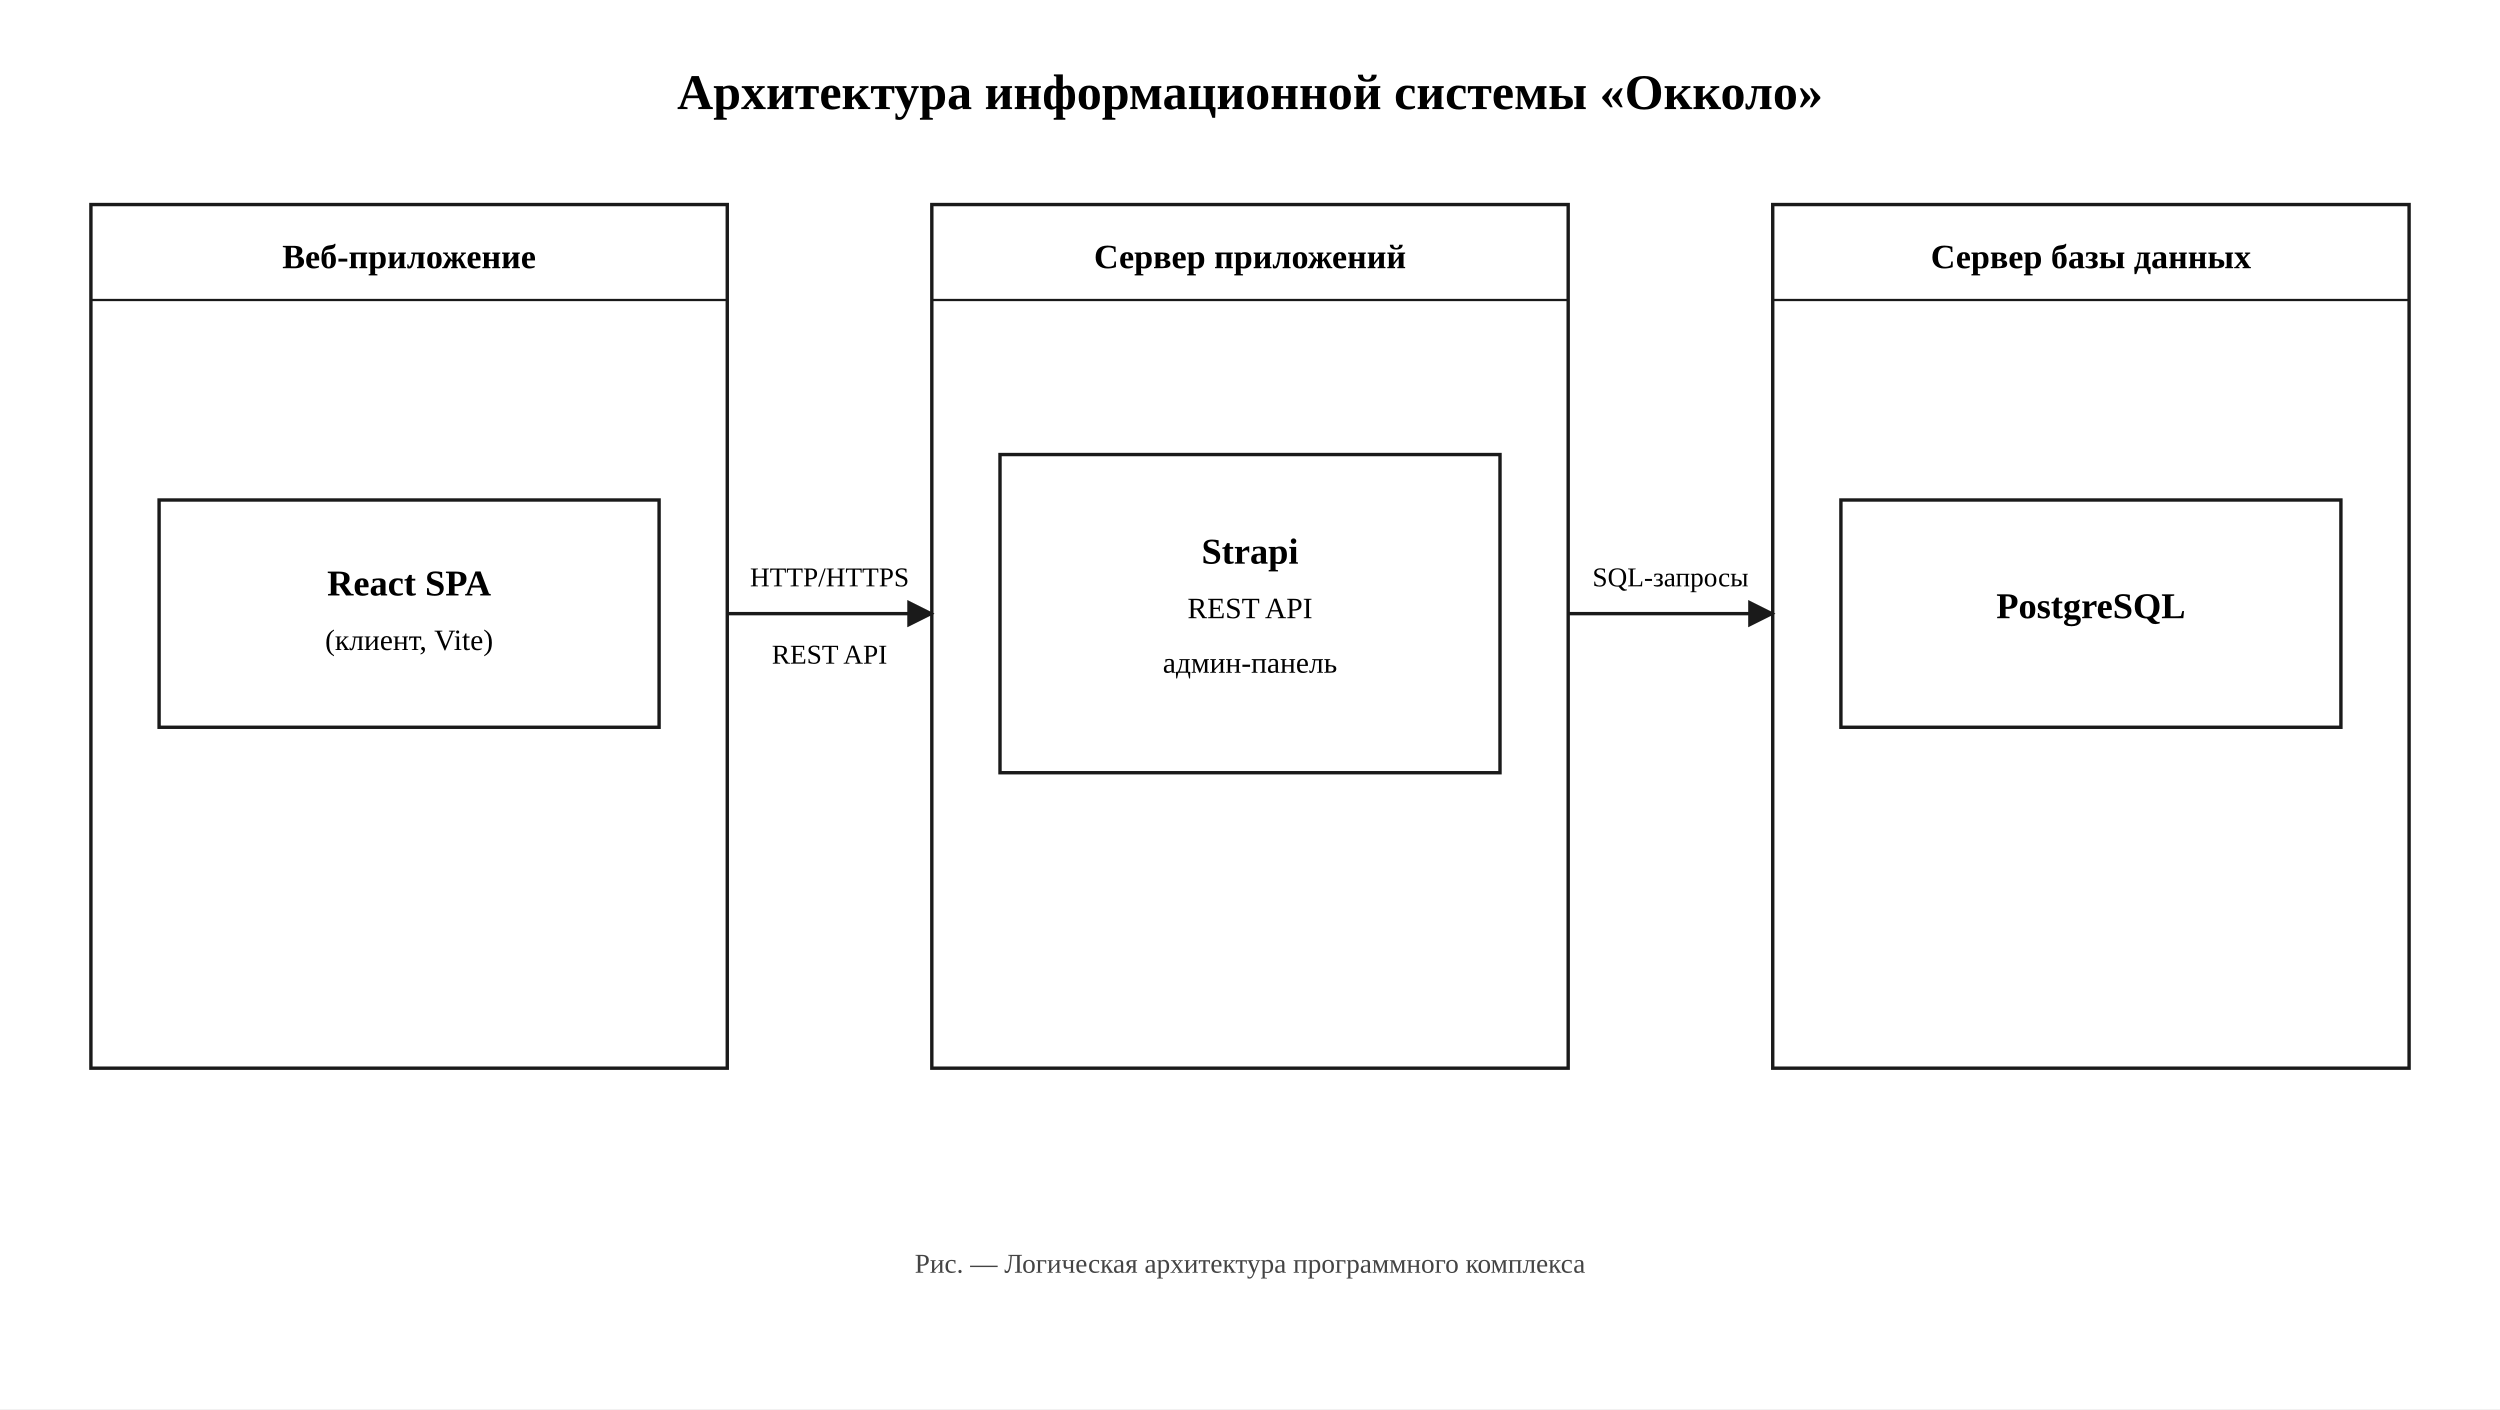
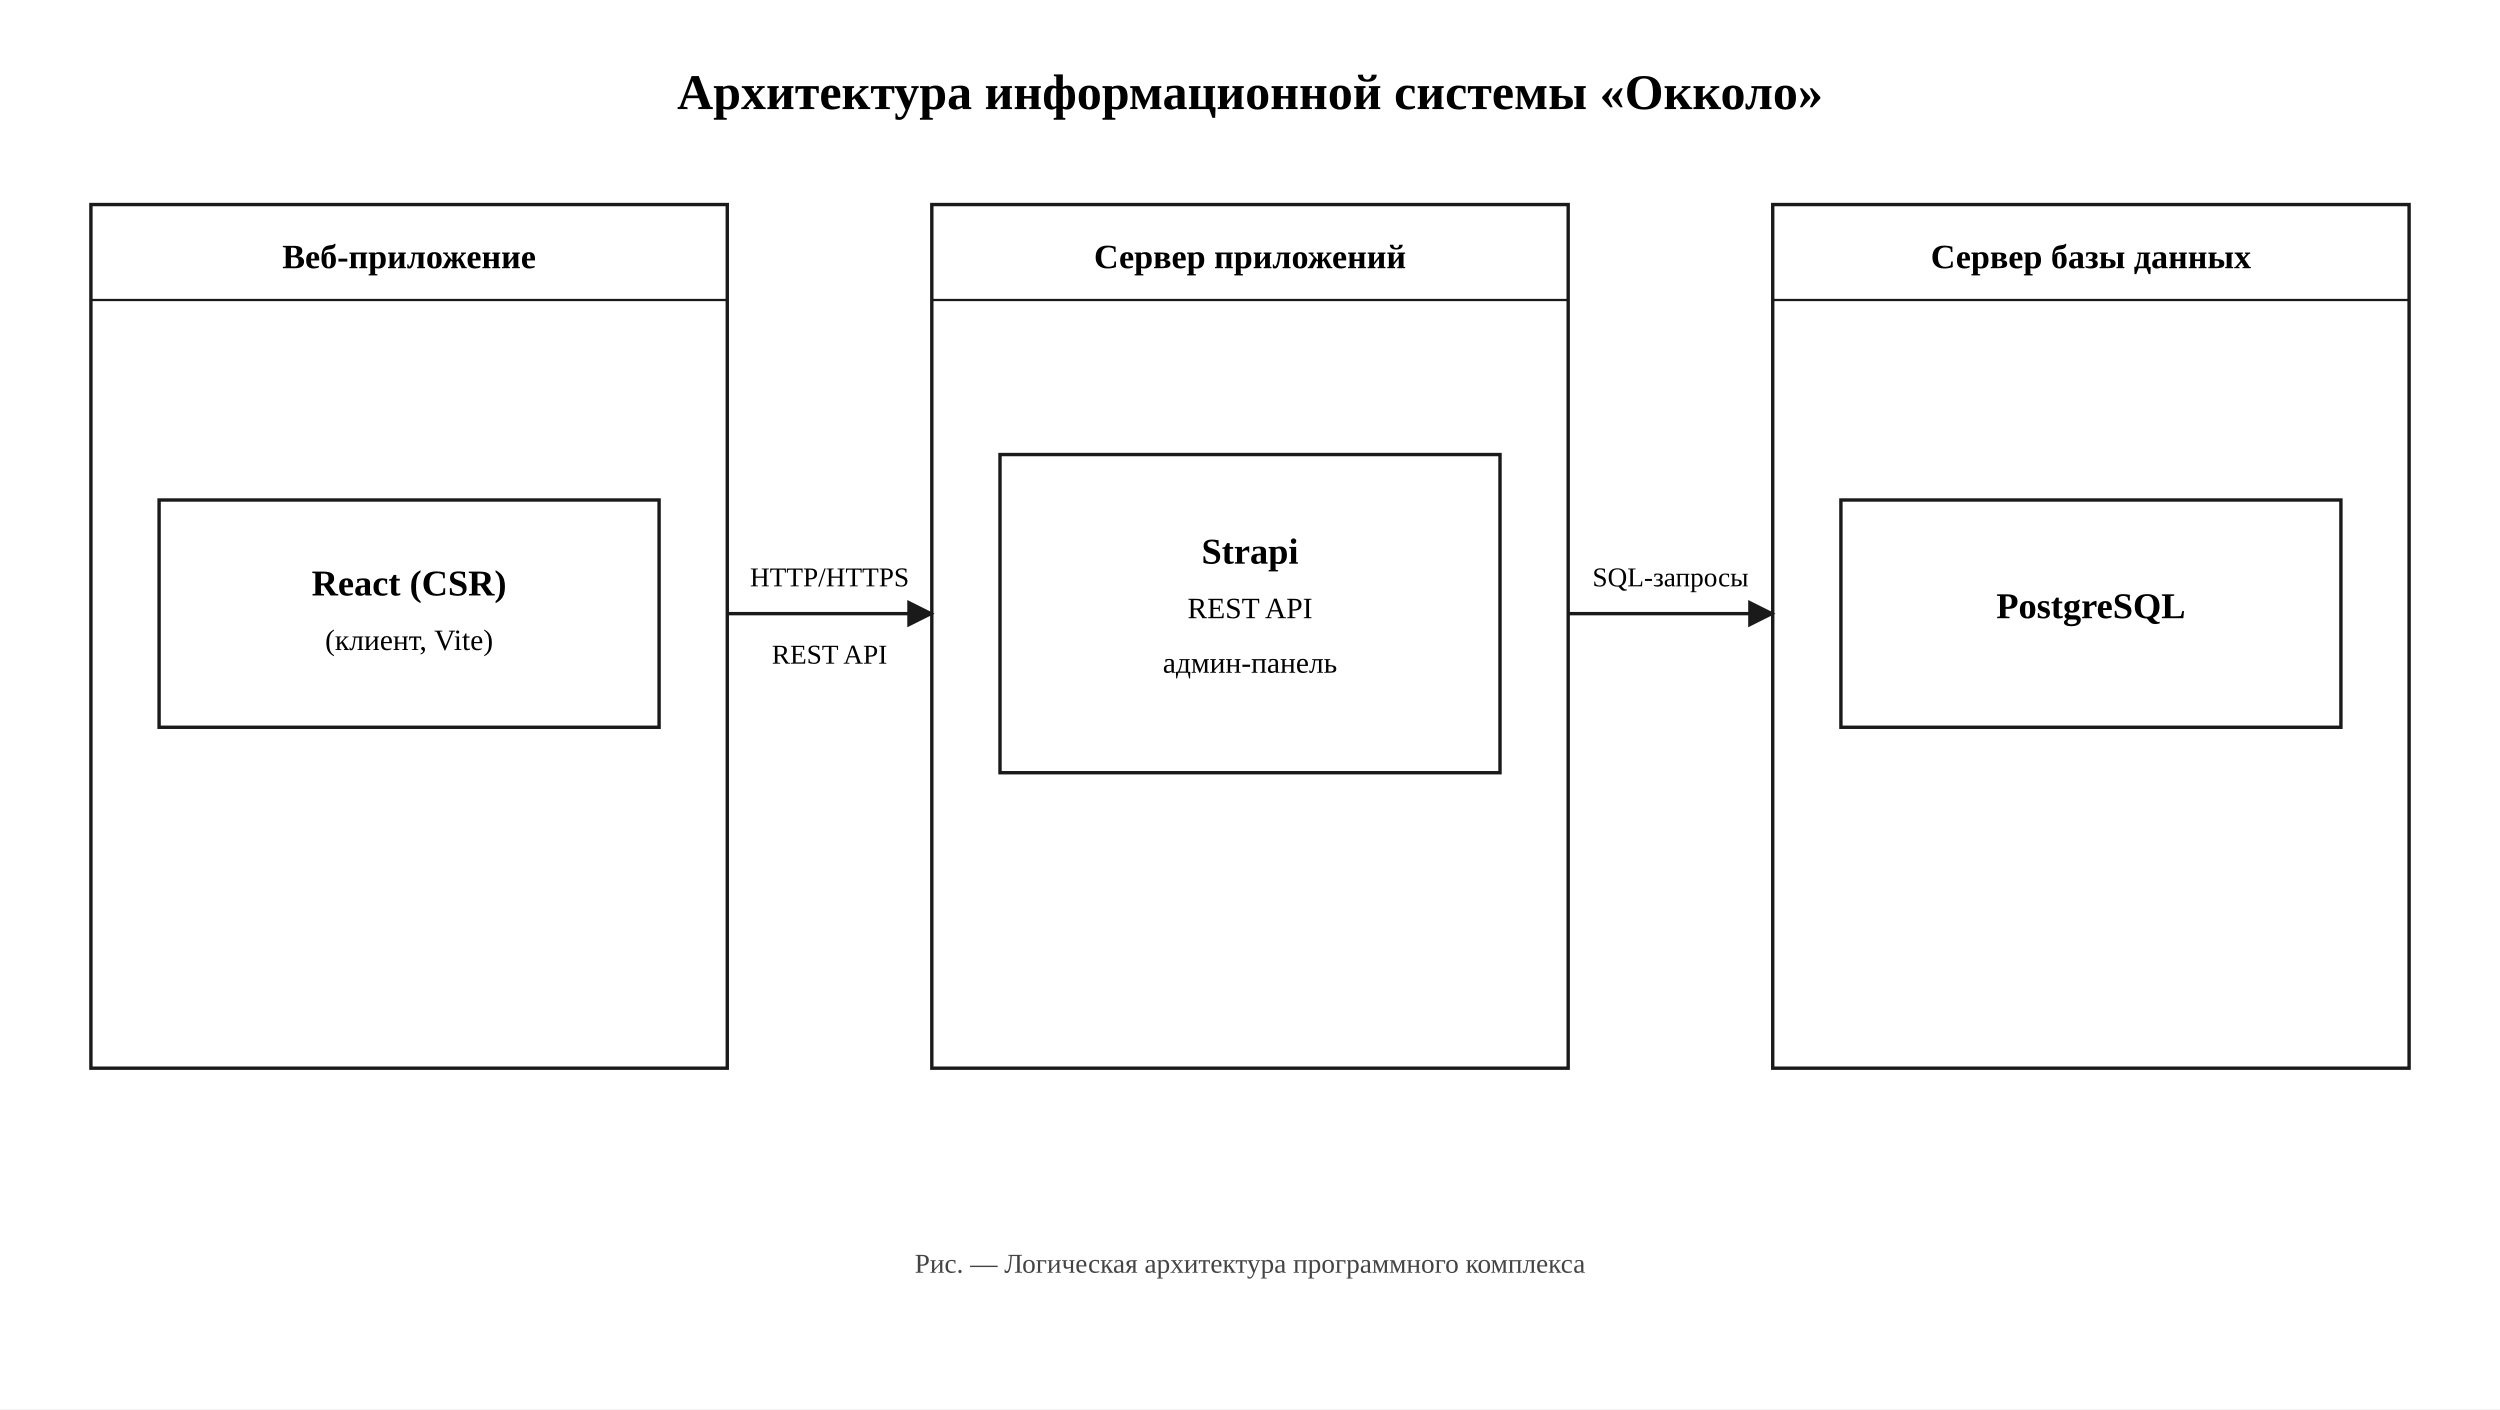
<svg xmlns="http://www.w3.org/2000/svg" width="1100" height="620" viewBox="0 0 1100 620">
  <defs>
    <marker id="arrow" viewBox="0 0 10 10" refX="9" refY="5" markerWidth="8" markerHeight="8" orient="auto-start-reverse">
      <path d="M 0 0 L 10 5 L 0 10 z" fill="#1a1a1a" />
    </marker>
  </defs>
  <rect width="1100" height="620" fill="#ffffff" />
  <text x="550" y="48" text-anchor="middle" font-family="Times New Roman, serif" font-size="22" font-weight="700" fill="#000000">
    Архитектура информационной системы «Окколо»
  </text>
  <g id="col-web">
    <rect x="40" y="90" width="280" height="380" fill="#ffffff" stroke="#1a1a1a" stroke-width="1.5" />
    <text x="180" y="118" text-anchor="middle" font-family="Times New Roman, serif" font-size="15" font-weight="700" fill="#000000">Веб-приложение</text>
    <line x1="40" y1="132" x2="320" y2="132" stroke="#1a1a1a" stroke-width="1" />
    <rect x="70" y="220" width="220" height="100" fill="#ffffff" stroke="#1a1a1a" stroke-width="1.5" />
-     <text x="180" y="262" text-anchor="middle" font-family="Times New Roman, serif" font-size="16" font-weight="700" fill="#000000">React SPA</text>
+     <text x="180" y="262" text-anchor="middle" font-family="Times New Roman, serif" font-size="16" font-weight="700" fill="#000000">React (CSR)</text>
    <text x="180" y="286" text-anchor="middle" font-family="Times New Roman, serif" font-size="13" fill="#000000">(клиент, Vite)</text>
  </g>
  <g id="col-app">
    <rect x="410" y="90" width="280" height="380" fill="#ffffff" stroke="#1a1a1a" stroke-width="1.5" />
    <text x="550" y="118" text-anchor="middle" font-family="Times New Roman, serif" font-size="15" font-weight="700" fill="#000000">Сервер приложений</text>
    <line x1="410" y1="132" x2="690" y2="132" stroke="#1a1a1a" stroke-width="1" />
    <rect x="440" y="200" width="220" height="140" fill="#ffffff" stroke="#1a1a1a" stroke-width="1.5" />
    <text x="550" y="248" text-anchor="middle" font-family="Times New Roman, serif" font-size="16" font-weight="700" fill="#000000">Strapi</text>
    <text x="550" y="272" text-anchor="middle" font-family="Times New Roman, serif" font-size="13" fill="#000000">REST API</text>
    <text x="550" y="296" text-anchor="middle" font-family="Times New Roman, serif" font-size="13" fill="#000000">админ-панель</text>
  </g>
  <g id="col-data">
    <rect x="780" y="90" width="280" height="380" fill="#ffffff" stroke="#1a1a1a" stroke-width="1.5" />
    <text x="920" y="118" text-anchor="middle" font-family="Times New Roman, serif" font-size="15" font-weight="700" fill="#000000">Сервер базы данных</text>
    <line x1="780" y1="132" x2="1060" y2="132" stroke="#1a1a1a" stroke-width="1" />
    <rect x="810" y="220" width="220" height="100" fill="#ffffff" stroke="#1a1a1a" stroke-width="1.5" />
    <text x="920" y="272" text-anchor="middle" font-family="Times New Roman, serif" font-size="16" font-weight="700" fill="#000000">PostgreSQL</text>
  </g>
  <line x1="320" y1="270" x2="410" y2="270" stroke="#1a1a1a" stroke-width="1.5" marker-end="url(#arrow)" />
  <text x="365" y="258" text-anchor="middle" font-family="Times New Roman, serif" font-size="12" fill="#000000">HTTP/HTTPS</text>
  <text x="365" y="292" text-anchor="middle" font-family="Times New Roman, serif" font-size="12" fill="#000000">REST API</text>
  <line x1="690" y1="270" x2="780" y2="270" stroke="#1a1a1a" stroke-width="1.5" marker-end="url(#arrow)" />
  <text x="735" y="258" text-anchor="middle" font-family="Times New Roman, serif" font-size="12" fill="#000000">SQL-запросы</text>
  <text x="550" y="560" text-anchor="middle" font-family="Times New Roman, serif" font-size="12" fill="#444444">
    Рис. — Логическая архитектура программного комплекса
  </text>
</svg>
